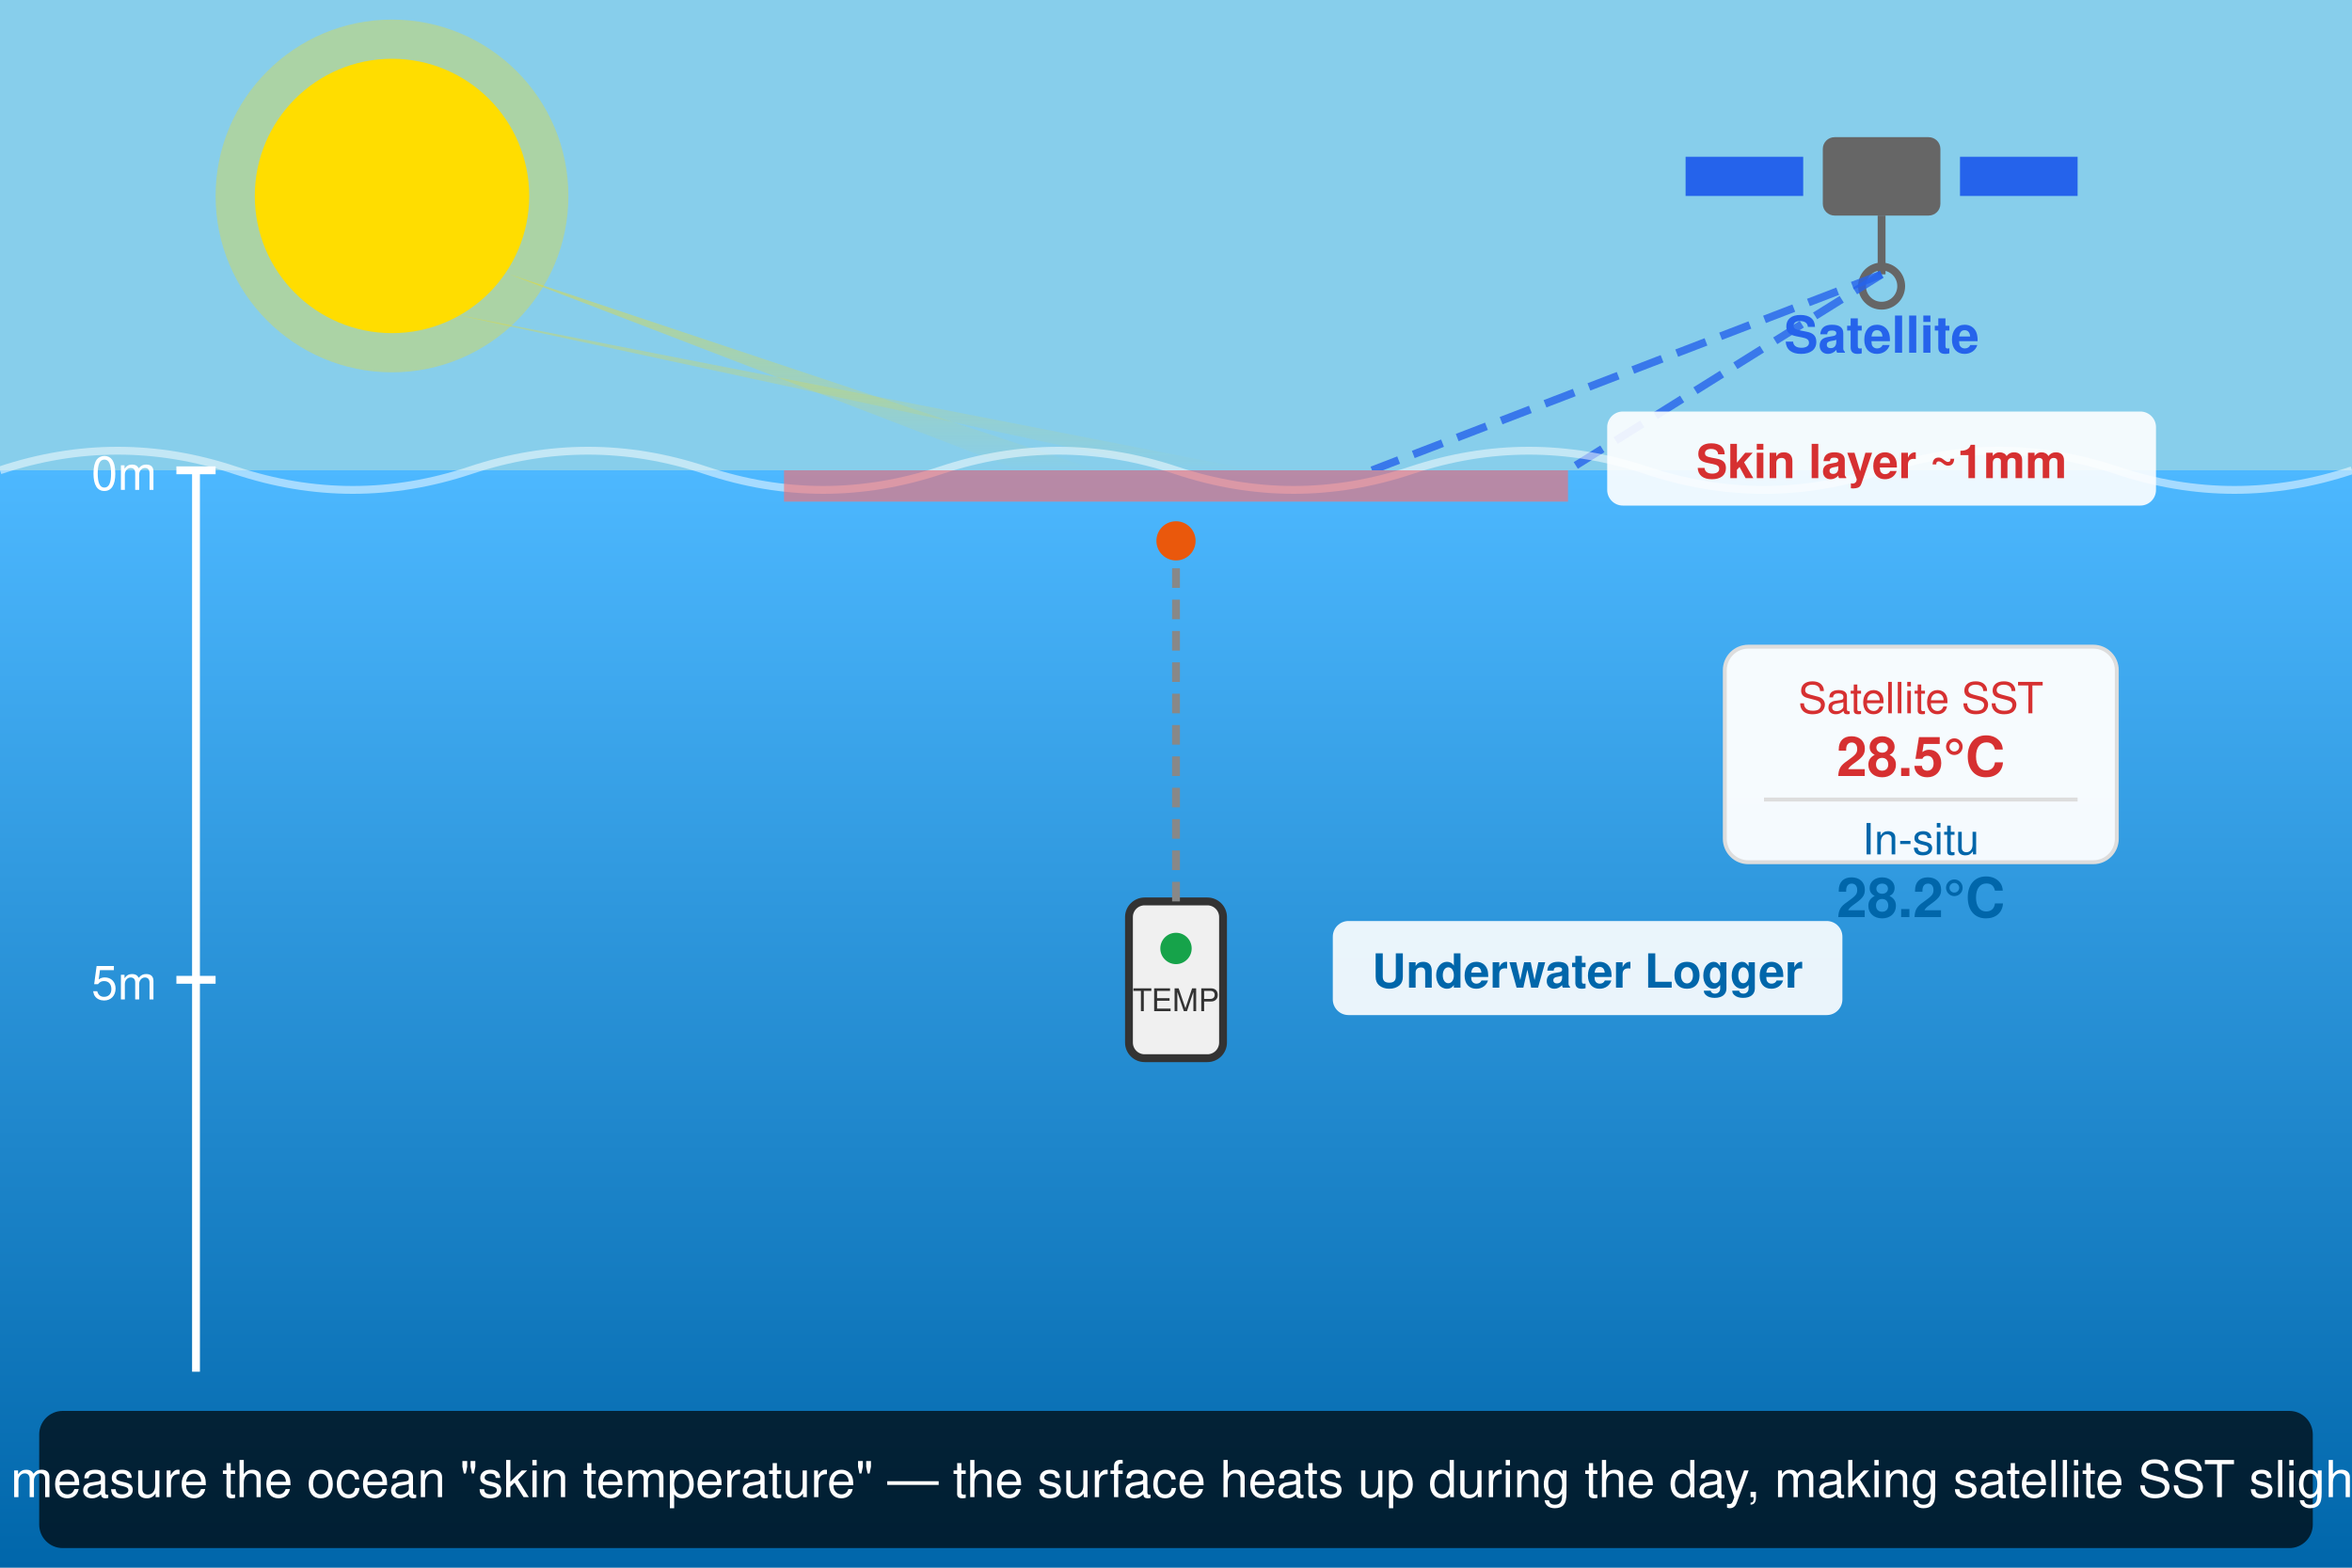
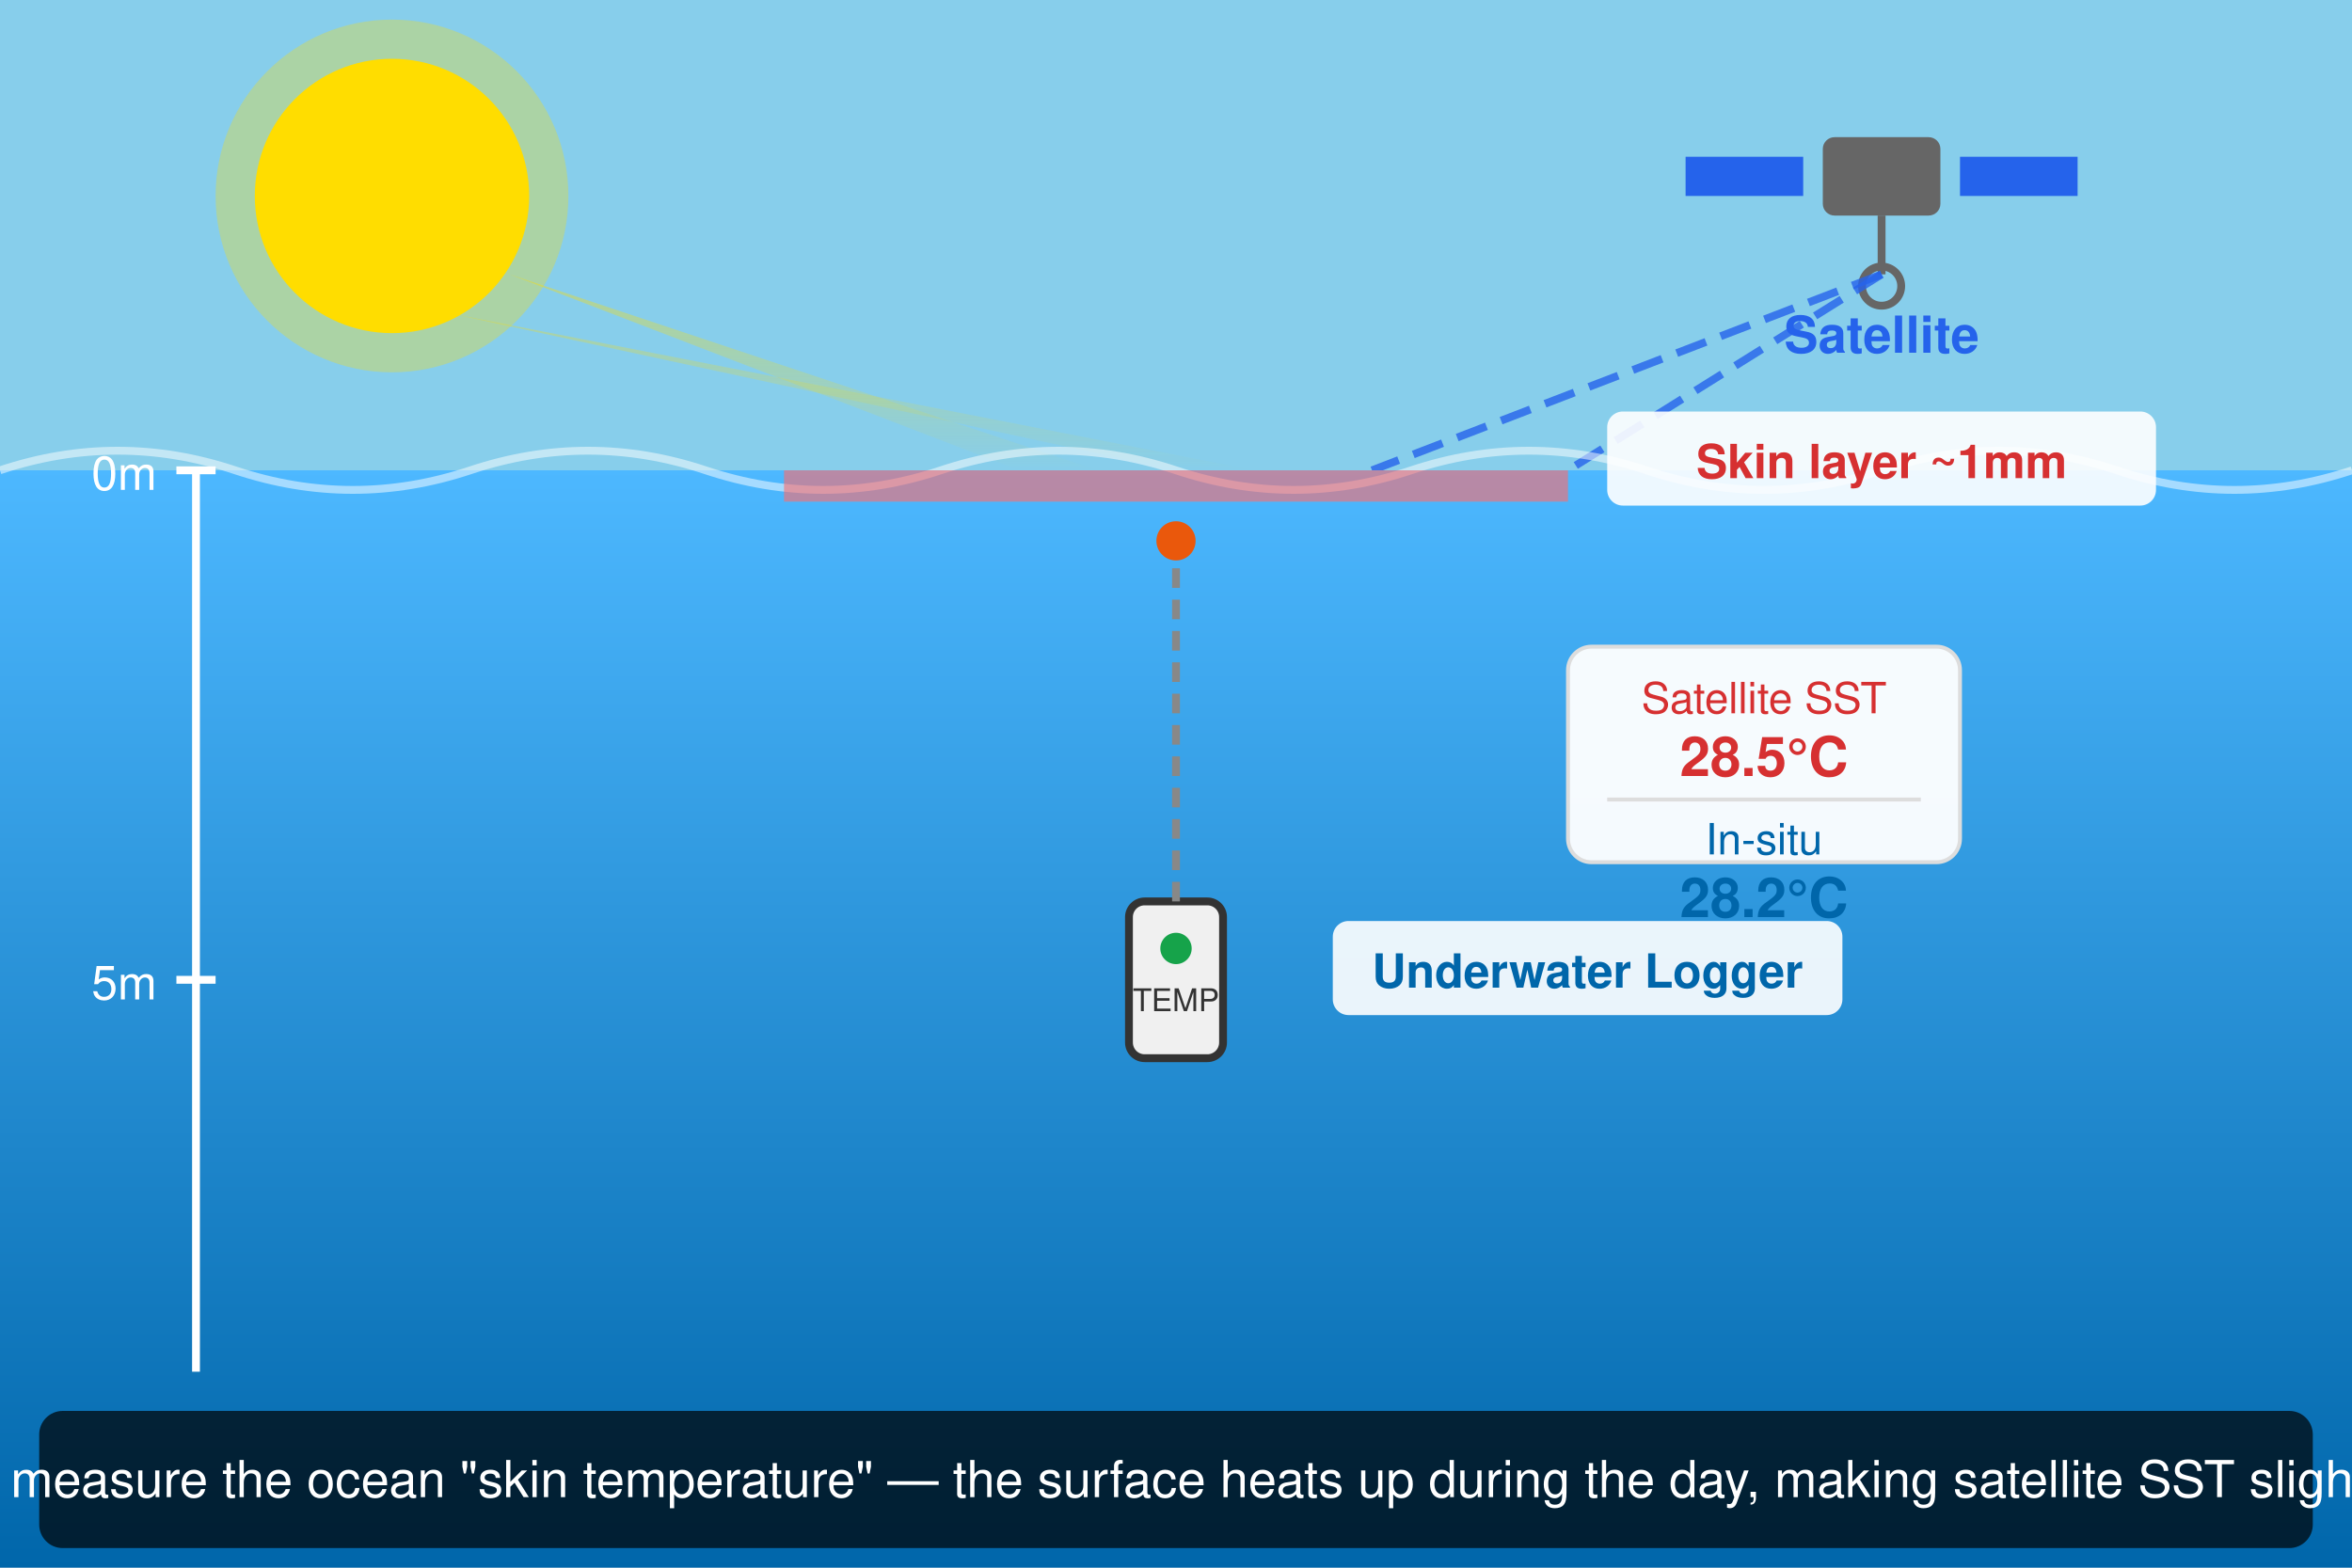
<svg xmlns="http://www.w3.org/2000/svg" viewBox="0 0 600 400" font-family="Helvetica, Arial, sans-serif">
  <defs>
    <linearGradient id="seaGrad" x1="0%" y1="0%" x2="0%" y2="100%">
      <stop offset="0%" style="stop-color:#4db8ff;stop-opacity:1" />
      <stop offset="100%" style="stop-color:#0066aa;stop-opacity:1" />
    </linearGradient>
    <linearGradient id="sunRay" x1="0%" y1="0%" x2="0%" y2="100%">
      <stop offset="0%" style="stop-color:#ffdd00;stop-opacity:0.8" />
      <stop offset="100%" style="stop-color:#ffdd00;stop-opacity:0" />
    </linearGradient>
  </defs>
  <rect x="0" y="0" width="600" height="120" fill="#87ceeb" />
  <circle cx="100" cy="50" r="35" fill="#ffdd00" />
  <circle cx="100" cy="50" r="45" fill="#ffdd00" opacity="0.3" />
  <polygon points="130,70 280,120 260,120" fill="url(#sunRay)" opacity="0.5" />
  <polygon points="115,80 320,120 300,120" fill="url(#sunRay)" opacity="0.4" />
  <g transform="translate(480, 45)">
    <rect x="-15" y="-10" width="30" height="20" fill="#666" rx="3" />
    <rect x="-50" y="-5" width="30" height="10" fill="#2563eb" />
    <rect x="20" y="-5" width="30" height="10" fill="#2563eb" />
    <line x1="0" y1="10" x2="0" y2="25" stroke="#666" stroke-width="2" />
    <circle cx="0" cy="28" r="5" fill="none" stroke="#666" stroke-width="2" />
  </g>
  <line x1="480" y1="70" x2="350" y2="120" stroke="#2563eb" stroke-width="2" stroke-dasharray="8,4" opacity="0.8" />
  <line x1="480" y1="70" x2="400" y2="120" stroke="#2563eb" stroke-width="2" stroke-dasharray="8,4" opacity="0.8" />
  <rect x="0" y="120" width="600" height="280" fill="url(#seaGrad)" />
  <path d="M0,120 Q30,110 60,120 T120,120 T180,120 T240,120 T300,120 T360,120 T420,120 T480,120 T540,120 T600,120" fill="none" stroke="#fff" stroke-width="2" opacity="0.5" />
  <rect x="200" y="120" width="200" height="8" fill="#ff6b6b" opacity="0.6" />
  <g transform="translate(300, 250)">
    <rect x="-12" y="-20" width="24" height="40" fill="#f0f0f0" stroke="#333" stroke-width="2" rx="4" />
    <circle cx="0" cy="-8" r="4" fill="#16a34a" />
    <text x="0" y="8" text-anchor="middle" font-size="8" fill="#333">TEMP</text>
  </g>
  <line x1="300" y1="230" x2="300" y2="140" stroke="#888" stroke-width="2" stroke-dasharray="5,3" />
  <circle cx="300" cy="138" r="5" fill="#ea580c" />
  <line x1="50" y1="120" x2="50" y2="350" stroke="#fff" stroke-width="2" />
  <line x1="45" y1="120" x2="55" y2="120" stroke="#fff" stroke-width="2" />
  <line x1="45" y1="250" x2="55" y2="250" stroke="#fff" stroke-width="2" />
  <text x="40" y="125" text-anchor="end" font-size="12" fill="#fff">0m</text>
  <text x="40" y="255" text-anchor="end" font-size="12" fill="#fff">5m</text>
  <text x="480" y="90" text-anchor="middle" font-size="13" fill="#2563eb" font-weight="bold">Satellite</text>
  <rect x="410" y="105" width="140" height="24" fill="rgba(255,255,255,0.9)" rx="4" />
  <text x="480" y="122" text-anchor="middle" font-size="12" fill="#d63031" font-weight="bold">Skin layer ~1mm</text>
  <rect x="340" y="235" width="130" height="24" fill="rgba(255,255,255,0.9)" rx="4" />
  <text x="405" y="252" text-anchor="middle" font-size="12" fill="#0066aa" font-weight="bold">Underwater Logger</text>
-   <g transform="translate(490, 180)">
+   <g transform="translate(450, 180)">
    <rect x="-50" y="-15" width="100" height="55" fill="rgba(255,255,255,0.95)" rx="6" stroke="#ddd" />
    <text x="0" y="2" text-anchor="middle" font-size="11" fill="#d63031">Satellite SST</text>
    <text x="0" y="18" text-anchor="middle" font-size="14" fill="#d63031" font-weight="bold">28.5°C</text>
    <line x1="-40" y1="24" x2="40" y2="24" stroke="#ddd" />
    <text x="0" y="38" text-anchor="middle" font-size="11" fill="#0066aa">In-situ</text>
    <text x="0" y="54" text-anchor="middle" font-size="14" fill="#0066aa" font-weight="bold">28.2°C</text>
  </g>
  <rect x="10" y="360" width="580" height="35" fill="rgba(0,0,0,0.7)" rx="6" />
  <text x="300" y="382" text-anchor="middle" font-size="13" fill="#fff">
    Satellites measure the ocean "skin temperature" — the surface heats up during the day, making satellite SST slightly higher
  </text>
</svg>
